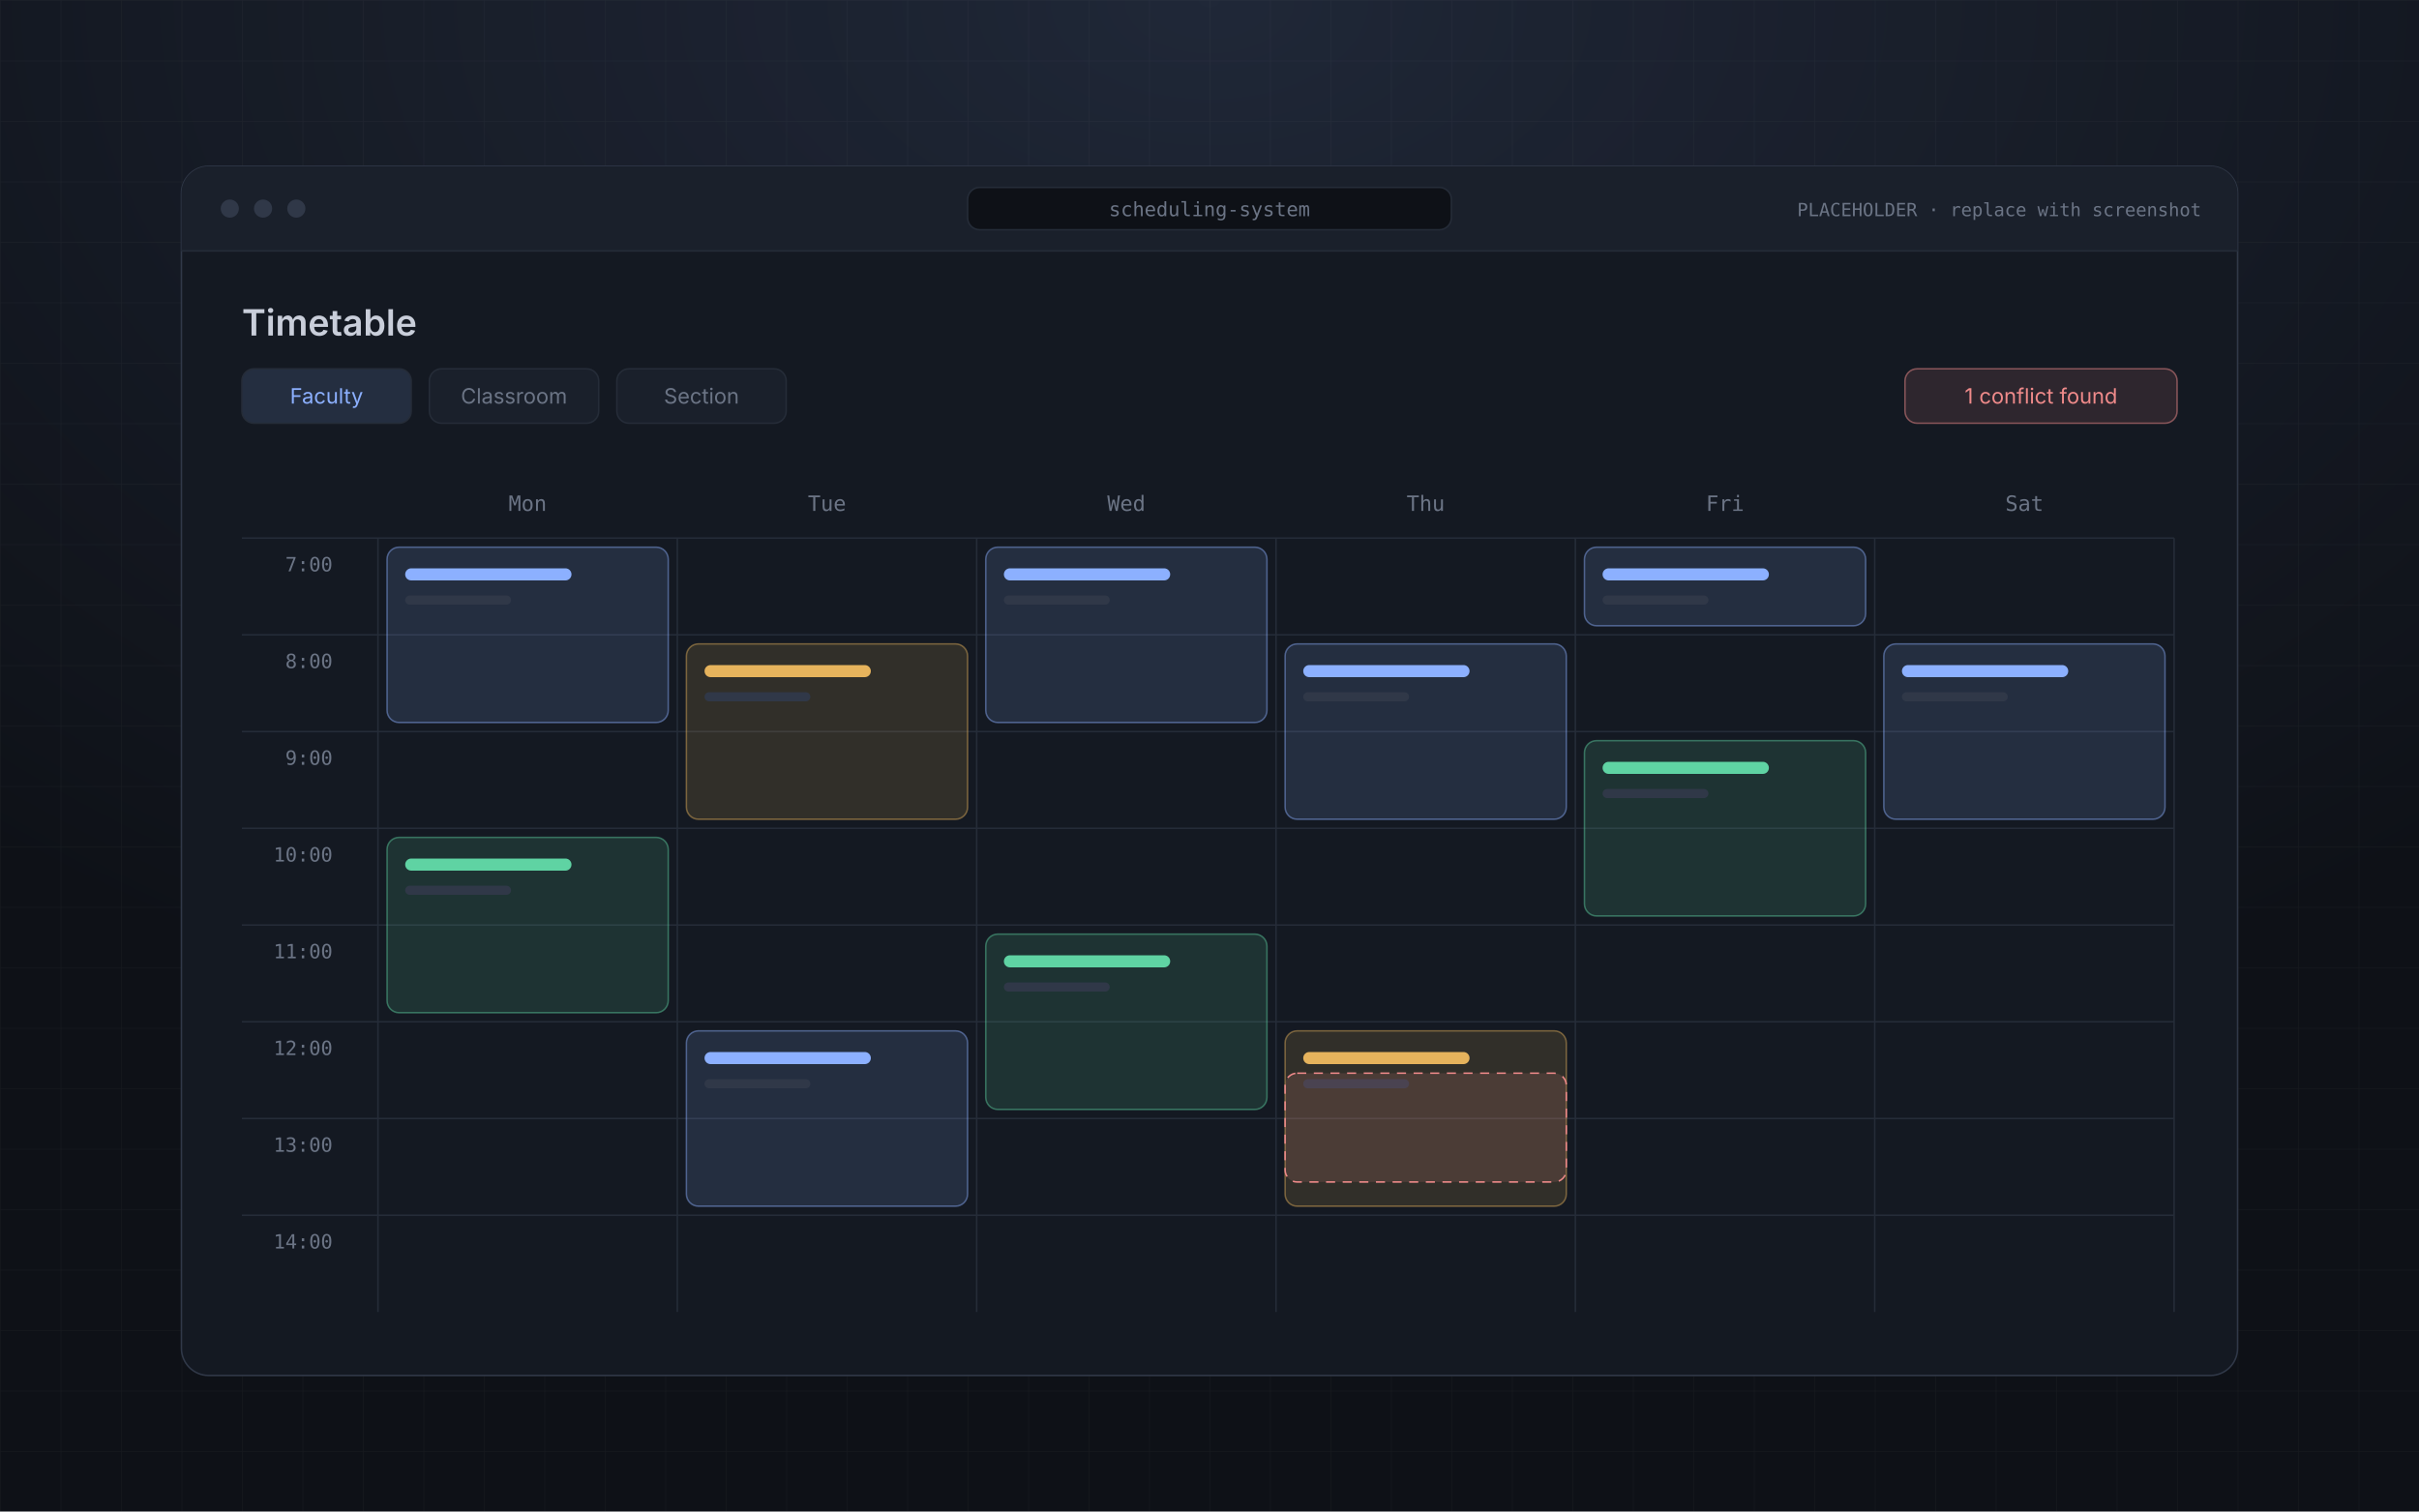
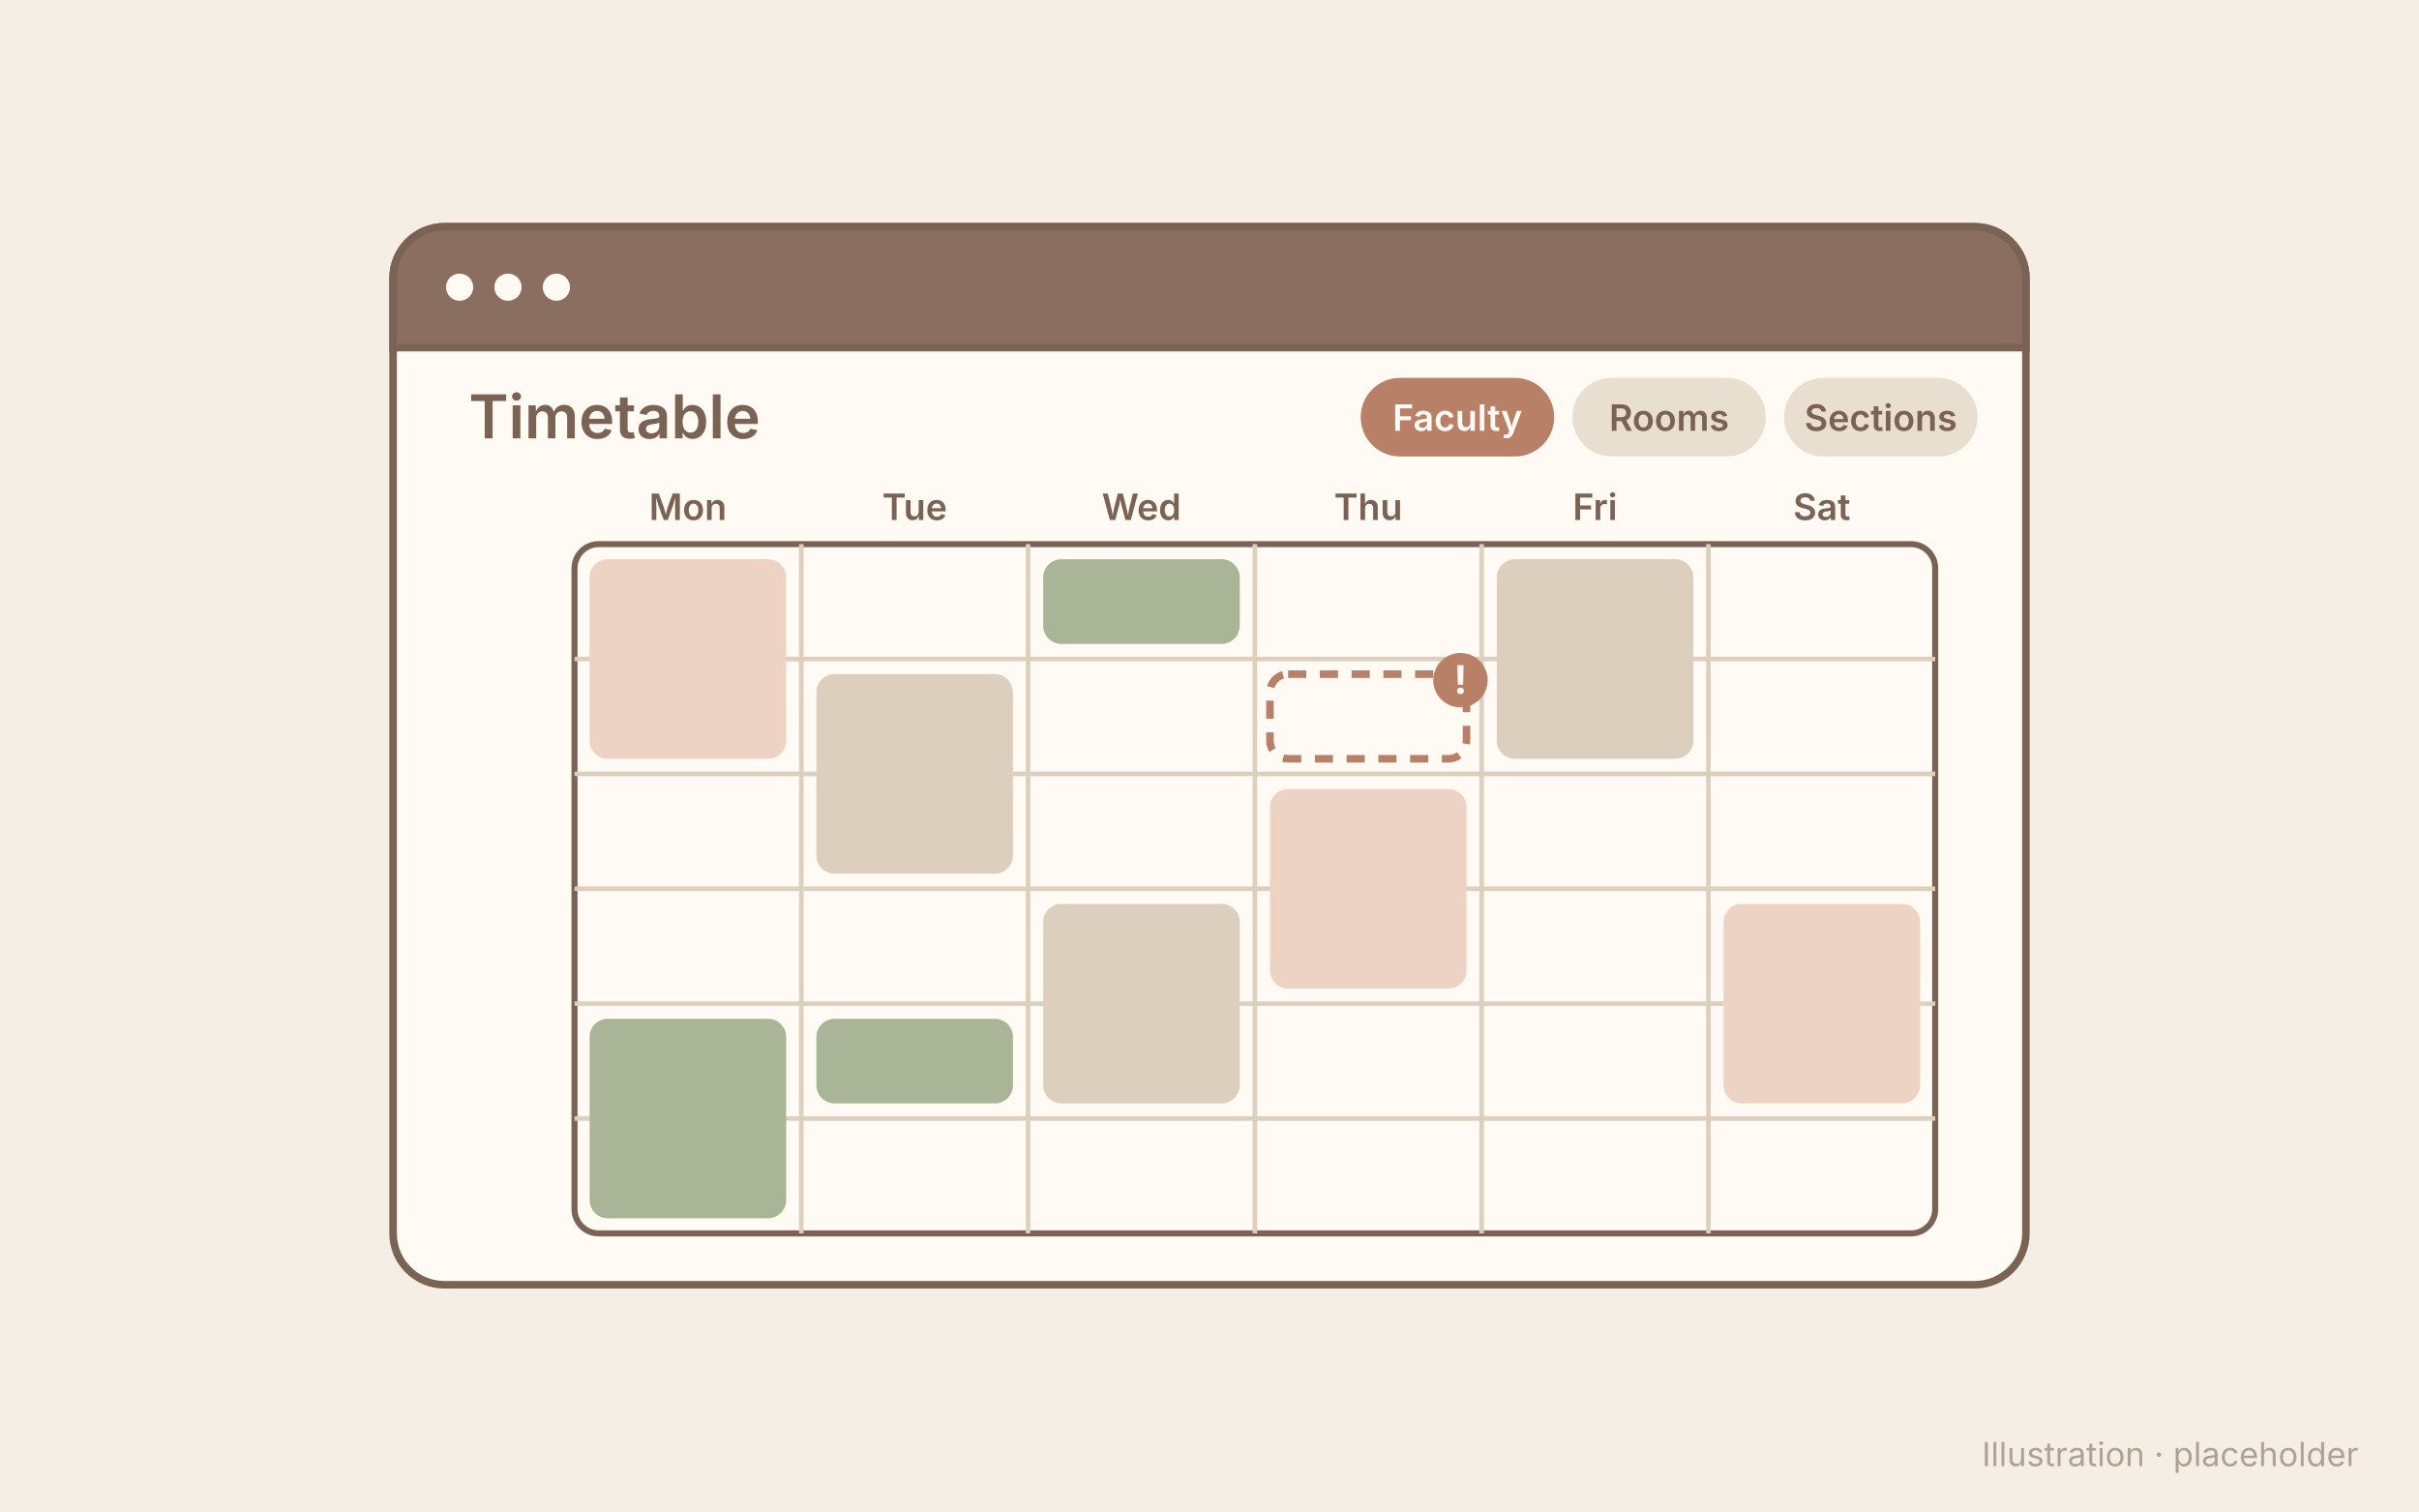
<svg xmlns="http://www.w3.org/2000/svg" width="1600" height="1000" viewBox="0 0 1600 1000">
-   <defs>
-     <pattern id="g" width="40" height="40" patternUnits="userSpaceOnUse">
-       <path d="M40 0H0V40" fill="none" stroke="#ffffff" stroke-opacity="0.035" />
-     </pattern>
-     <radialGradient id="glow" cx="50%" cy="0%" r="75%">
-       <stop offset="0" stop-color="#8cb0ff" stop-opacity="0.14" />
-       <stop offset="1" stop-color="#8cb0ff" stop-opacity="0" />
-     </radialGradient>
-   </defs>
-   <rect width="1600" height="1000" fill="#0e1117" />
-   <rect width="1600" height="1000" fill="url(#g)" />
-   <rect width="1600" height="1000" fill="url(#glow)" />
-   <rect x="120" y="110" width="1360" height="800" rx="18" fill="#141922" stroke="#303848" />
-   <path d="M120 128a18 18 0 0 1 18-18h1324a18 18 0 0 1 18 18v38H120z" fill="#1a202b" />
-   <line x1="120" y1="166" x2="1480" y2="166" stroke="#252c38" />
-   <circle cx="152" cy="138" r="6" fill="#303848" />
-   <circle cx="174" cy="138" r="6" fill="#303848" />
-   <circle cx="196" cy="138" r="6" fill="#303848" />
-   <rect x="640" y="124" width="320" height="28" rx="8" fill="#0e1117" stroke="#252c38" />
-   <text x="800" y="143" text-anchor="middle" font-family="ui-monospace, 'SFMono-Regular', Menlo, monospace" font-size="13" fill="#6b7485">scheduling-system</text>
-   <text x="1456" y="143" text-anchor="end" font-family="ui-monospace, 'SFMono-Regular', Menlo, monospace" font-size="12" fill="#6b7485">PLACEHOLDER · replace with screenshot</text>
-   <text x="160" y="222" font-family="system-ui, -apple-system, 'Segoe UI', sans-serif" font-size="24" font-weight="600" fill="#c9ceda" text-anchor="start">Timetable</text>
-   <rect x="160" y="244" width="112" height="36" rx="8" fill="#8cb0ff" fill-opacity="0.14" stroke="#252c38" />
-   <text x="216" y="267" font-family="system-ui, -apple-system, 'Segoe UI', sans-serif" font-size="14" font-weight="400" fill="#8cb0ff" text-anchor="middle">Faculty</text>
-   <rect x="284" y="244" width="112" height="36" rx="8" fill="#1a202b" fill-opacity="1" stroke="#252c38" />
-   <text x="340" y="267" font-family="system-ui, -apple-system, 'Segoe UI', sans-serif" font-size="14" font-weight="400" fill="#6b7485" text-anchor="middle">Classroom</text>
-   <rect x="408" y="244" width="112" height="36" rx="8" fill="#1a202b" fill-opacity="1" stroke="#252c38" />
-   <text x="464" y="267" font-family="system-ui, -apple-system, 'Segoe UI', sans-serif" font-size="14" font-weight="400" fill="#6b7485" text-anchor="middle">Section</text>
-   <rect x="1260" y="244" width="180" height="36" rx="8" fill="#ef8a8a" fill-opacity="0.12" stroke="#ef8a8a" stroke-opacity="0.5" />
-   <text x="1350" y="267" font-family="system-ui, -apple-system, 'Segoe UI', sans-serif" font-size="14" font-weight="400" fill="#ef8a8a" text-anchor="middle">1 conflict found</text>
-   <text x="349.0" y="338" font-family="ui-monospace, 'SFMono-Regular', Menlo, monospace" font-size="14" font-weight="400" fill="#6b7485" text-anchor="middle">Mon</text>
-   <text x="547.0" y="338" font-family="ui-monospace, 'SFMono-Regular', Menlo, monospace" font-size="14" font-weight="400" fill="#6b7485" text-anchor="middle">Tue</text>
-   <text x="745.0" y="338" font-family="ui-monospace, 'SFMono-Regular', Menlo, monospace" font-size="14" font-weight="400" fill="#6b7485" text-anchor="middle">Wed</text>
-   <text x="943.0" y="338" font-family="ui-monospace, 'SFMono-Regular', Menlo, monospace" font-size="14" font-weight="400" fill="#6b7485" text-anchor="middle">Thu</text>
-   <text x="1141.0" y="338" font-family="ui-monospace, 'SFMono-Regular', Menlo, monospace" font-size="14" font-weight="400" fill="#6b7485" text-anchor="middle">Fri</text>
-   <text x="1339.0" y="338" font-family="ui-monospace, 'SFMono-Regular', Menlo, monospace" font-size="14" font-weight="400" fill="#6b7485" text-anchor="middle">Sat</text>
-   <line x1="160" y1="356" x2="1438" y2="356" stroke="#252c38" />
-   <text x="220" y="378" font-family="ui-monospace, 'SFMono-Regular', Menlo, monospace" font-size="13" font-weight="400" fill="#6b7485" text-anchor="end">7:00</text>
-   <line x1="160" y1="420" x2="1438" y2="420" stroke="#252c38" />
-   <text x="220" y="442" font-family="ui-monospace, 'SFMono-Regular', Menlo, monospace" font-size="13" font-weight="400" fill="#6b7485" text-anchor="end">8:00</text>
-   <line x1="160" y1="484" x2="1438" y2="484" stroke="#252c38" />
-   <text x="220" y="506" font-family="ui-monospace, 'SFMono-Regular', Menlo, monospace" font-size="13" font-weight="400" fill="#6b7485" text-anchor="end">9:00</text>
-   <line x1="160" y1="548" x2="1438" y2="548" stroke="#252c38" />
-   <text x="220" y="570" font-family="ui-monospace, 'SFMono-Regular', Menlo, monospace" font-size="13" font-weight="400" fill="#6b7485" text-anchor="end">10:00</text>
-   <line x1="160" y1="612" x2="1438" y2="612" stroke="#252c38" />
-   <text x="220" y="634" font-family="ui-monospace, 'SFMono-Regular', Menlo, monospace" font-size="13" font-weight="400" fill="#6b7485" text-anchor="end">11:00</text>
-   <line x1="160" y1="676" x2="1438" y2="676" stroke="#252c38" />
-   <text x="220" y="698" font-family="ui-monospace, 'SFMono-Regular', Menlo, monospace" font-size="13" font-weight="400" fill="#6b7485" text-anchor="end">12:00</text>
-   <line x1="160" y1="740" x2="1438" y2="740" stroke="#252c38" />
-   <text x="220" y="762" font-family="ui-monospace, 'SFMono-Regular', Menlo, monospace" font-size="13" font-weight="400" fill="#6b7485" text-anchor="end">13:00</text>
-   <line x1="160" y1="804" x2="1438" y2="804" stroke="#252c38" />
-   <text x="220" y="826" font-family="ui-monospace, 'SFMono-Regular', Menlo, monospace" font-size="13" font-weight="400" fill="#6b7485" text-anchor="end">14:00</text>
-   <line x1="250" y1="356" x2="250" y2="868" stroke="#252c38" />
-   <line x1="448" y1="356" x2="448" y2="868" stroke="#252c38" />
-   <line x1="646" y1="356" x2="646" y2="868" stroke="#252c38" />
-   <line x1="844" y1="356" x2="844" y2="868" stroke="#252c38" />
-   <line x1="1042" y1="356" x2="1042" y2="868" stroke="#252c38" />
-   <line x1="1240" y1="356" x2="1240" y2="868" stroke="#252c38" />
-   <line x1="1438" y1="356" x2="1438" y2="868" stroke="#252c38" />
-   <rect x="256" y="362" width="186" height="116" rx="8" fill="#8cb0ff" fill-opacity="0.14" stroke="#8cb0ff" stroke-opacity="0.45" />
-   <rect x="268" y="376" width="110" height="8" rx="4" fill="#8cb0ff" />
-   <rect x="268" y="394" width="70" height="6" rx="3" fill="#303848" />
-   <rect x="256" y="554" width="186" height="116" rx="8" fill="#5fd3a3" fill-opacity="0.14" stroke="#5fd3a3" stroke-opacity="0.45" />
-   <rect x="268" y="568" width="110" height="8" rx="4" fill="#5fd3a3" />
-   <rect x="268" y="586" width="70" height="6" rx="3" fill="#303848" />
-   <rect x="454" y="426" width="186" height="116" rx="8" fill="#e6b35c" fill-opacity="0.14" stroke="#e6b35c" stroke-opacity="0.45" />
-   <rect x="466" y="440" width="110" height="8" rx="4" fill="#e6b35c" />
-   <rect x="466" y="458" width="70" height="6" rx="3" fill="#303848" />
-   <rect x="652" y="362" width="186" height="116" rx="8" fill="#8cb0ff" fill-opacity="0.14" stroke="#8cb0ff" stroke-opacity="0.45" />
-   <rect x="664" y="376" width="110" height="8" rx="4" fill="#8cb0ff" />
-   <rect x="664" y="394" width="70" height="6" rx="3" fill="#303848" />
-   <rect x="652" y="618" width="186" height="116" rx="8" fill="#5fd3a3" fill-opacity="0.14" stroke="#5fd3a3" stroke-opacity="0.45" />
-   <rect x="664" y="632" width="110" height="8" rx="4" fill="#5fd3a3" />
-   <rect x="664" y="650" width="70" height="6" rx="3" fill="#303848" />
-   <rect x="850" y="426" width="186" height="116" rx="8" fill="#8cb0ff" fill-opacity="0.14" stroke="#8cb0ff" stroke-opacity="0.45" />
-   <rect x="862" y="440" width="110" height="8" rx="4" fill="#8cb0ff" />
-   <rect x="862" y="458" width="70" height="6" rx="3" fill="#303848" />
-   <rect x="850" y="682" width="186" height="116" rx="8" fill="#e6b35c" fill-opacity="0.14" stroke="#e6b35c" stroke-opacity="0.45" />
-   <rect x="862" y="696" width="110" height="8" rx="4" fill="#e6b35c" />
-   <rect x="862" y="714" width="70" height="6" rx="3" fill="#303848" />
-   <rect x="1048" y="490" width="186" height="116" rx="8" fill="#5fd3a3" fill-opacity="0.14" stroke="#5fd3a3" stroke-opacity="0.45" />
-   <rect x="1060" y="504" width="110" height="8" rx="4" fill="#5fd3a3" />
-   <rect x="1060" y="522" width="70" height="6" rx="3" fill="#303848" />
-   <rect x="1048" y="362" width="186" height="52" rx="8" fill="#8cb0ff" fill-opacity="0.14" stroke="#8cb0ff" stroke-opacity="0.45" />
-   <rect x="1060" y="376" width="110" height="8" rx="4" fill="#8cb0ff" />
-   <rect x="1060" y="394" width="70" height="6" rx="3" fill="#303848" />
-   <rect x="1246" y="426" width="186" height="116" rx="8" fill="#8cb0ff" fill-opacity="0.14" stroke="#8cb0ff" stroke-opacity="0.45" />
-   <rect x="1258" y="440" width="110" height="8" rx="4" fill="#8cb0ff" />
-   <rect x="1258" y="458" width="70" height="6" rx="3" fill="#303848" />
-   <rect x="454" y="682" width="186" height="116" rx="8" fill="#8cb0ff" fill-opacity="0.14" stroke="#8cb0ff" stroke-opacity="0.45" />
-   <rect x="466" y="696" width="110" height="8" rx="4" fill="#8cb0ff" />
-   <rect x="466" y="714" width="70" height="6" rx="3" fill="#303848" />
-   <rect x="850" y="710" width="186" height="72" rx="8" fill="#ef8a8a" fill-opacity="0.14" stroke="#ef8a8a" stroke-dasharray="6 5" />
+   <rect width="1600" height="1000" fill="#f5eee4" />
+   <rect x="260" y="150" width="1080" height="700" rx="34" fill="#fffaf3" stroke="#7a6254" stroke-width="5" />
+   <path d="M260 184a34 34 0 0 1 34-34h1012a34 34 0 0 1 34 34v46H260z" fill="#8a6f60" stroke="#7a6254" stroke-width="5" />
+   <circle cx="304" cy="190" r="9" fill="#fffaf3" />
+   <circle cx="336" cy="190" r="9" fill="#fffaf3" />
+   <circle cx="368" cy="190" r="9" fill="#fffaf3" />
+   <text x="310" y="290" font-family="system-ui, -apple-system, 'Segoe UI', sans-serif" font-size="40" font-weight="600" fill="#7a6254" text-anchor="start">Timetable</text>
+   <rect x="900" y="250" width="128" height="52" rx="26" fill="#b98068" />
+   <text x="964" y="285" font-family="system-ui, -apple-system, 'Segoe UI', sans-serif" font-size="24" font-weight="600" fill="#fffaf3" text-anchor="middle">Faculty</text>
+   <rect x="1040" y="250" width="128" height="52" rx="26" fill="#e9dfd1" />
+   <text x="1104" y="285" font-family="system-ui, -apple-system, 'Segoe UI', sans-serif" font-size="24" font-weight="600" fill="#7a6254" text-anchor="middle">Rooms</text>
+   <rect x="1180" y="250" width="128" height="52" rx="26" fill="#e9dfd1" />
+   <text x="1244" y="285" font-family="system-ui, -apple-system, 'Segoe UI', sans-serif" font-size="24" font-weight="600" fill="#7a6254" text-anchor="middle">Sections</text>
+   <text x="455.0" y="344" font-family="system-ui, -apple-system, 'Segoe UI', sans-serif" font-size="24" font-weight="600" fill="#7a6254" text-anchor="middle">Mon</text>
+   <text x="605.0" y="344" font-family="system-ui, -apple-system, 'Segoe UI', sans-serif" font-size="24" font-weight="600" fill="#7a6254" text-anchor="middle">Tue</text>
+   <text x="755.0" y="344" font-family="system-ui, -apple-system, 'Segoe UI', sans-serif" font-size="24" font-weight="600" fill="#7a6254" text-anchor="middle">Wed</text>
+   <text x="905.0" y="344" font-family="system-ui, -apple-system, 'Segoe UI', sans-serif" font-size="24" font-weight="600" fill="#7a6254" text-anchor="middle">Thu</text>
+   <text x="1055.0" y="344" font-family="system-ui, -apple-system, 'Segoe UI', sans-serif" font-size="24" font-weight="600" fill="#7a6254" text-anchor="middle">Fri</text>
+   <text x="1205.0" y="344" font-family="system-ui, -apple-system, 'Segoe UI', sans-serif" font-size="24" font-weight="600" fill="#7a6254" text-anchor="middle">Sat</text>
+   <rect x="380" y="360" width="900" height="456" rx="16" fill="#fffaf3" stroke="#7a6254" stroke-width="4" />
+   <line x1="530" y1="360" x2="530" y2="816" stroke="#dccfbe" stroke-width="3" />
+   <line x1="380" y1="436" x2="1280" y2="436" stroke="#dccfbe" stroke-width="3" />
+   <line x1="680" y1="360" x2="680" y2="816" stroke="#dccfbe" stroke-width="3" />
+   <line x1="380" y1="512" x2="1280" y2="512" stroke="#dccfbe" stroke-width="3" />
+   <line x1="830" y1="360" x2="830" y2="816" stroke="#dccfbe" stroke-width="3" />
+   <line x1="380" y1="588" x2="1280" y2="588" stroke="#dccfbe" stroke-width="3" />
+   <line x1="980" y1="360" x2="980" y2="816" stroke="#dccfbe" stroke-width="3" />
+   <line x1="380" y1="664" x2="1280" y2="664" stroke="#dccfbe" stroke-width="3" />
+   <line x1="1130" y1="360" x2="1130" y2="816" stroke="#dccfbe" stroke-width="3" />
+   <line x1="380" y1="740" x2="1280" y2="740" stroke="#dccfbe" stroke-width="3" />
+   <rect x="390" y="370" width="130" height="132" rx="12" fill="#ecd3c4" />
+   <rect x="540" y="446" width="130" height="132" rx="12" fill="#dccfbe" />
+   <rect x="690" y="370" width="130" height="56" rx="12" fill="#a9b596" />
+   <rect x="840" y="522" width="130" height="132" rx="12" fill="#ecd3c4" />
+   <rect x="990" y="370" width="130" height="132" rx="12" fill="#dccfbe" />
+   <rect x="1140" y="598" width="130" height="132" rx="12" fill="#ecd3c4" />
+   <rect x="540" y="674" width="130" height="56" rx="12" fill="#a9b596" />
+   <rect x="690" y="598" width="130" height="132" rx="12" fill="#dccfbe" />
+   <rect x="390" y="674" width="130" height="132" rx="12" fill="#a9b596" />
+   <rect x="840" y="446" width="130" height="56" rx="12" fill="none" stroke="#b98068" stroke-width="5" stroke-dasharray="12 9" />
+   <circle cx="966" cy="450" r="18" fill="#b98068" />
+   <text x="966" y="459" font-family="system-ui, -apple-system, 'Segoe UI', sans-serif" font-size="26" font-weight="700" fill="#fffaf3" text-anchor="middle">!</text>
+   <text x="1560" y="970" text-anchor="end" font-family="system-ui, -apple-system, 'Segoe UI', sans-serif" font-size="22" fill="#7a6254" fill-opacity="0.55">Illustration · placeholder</text>
</svg>
